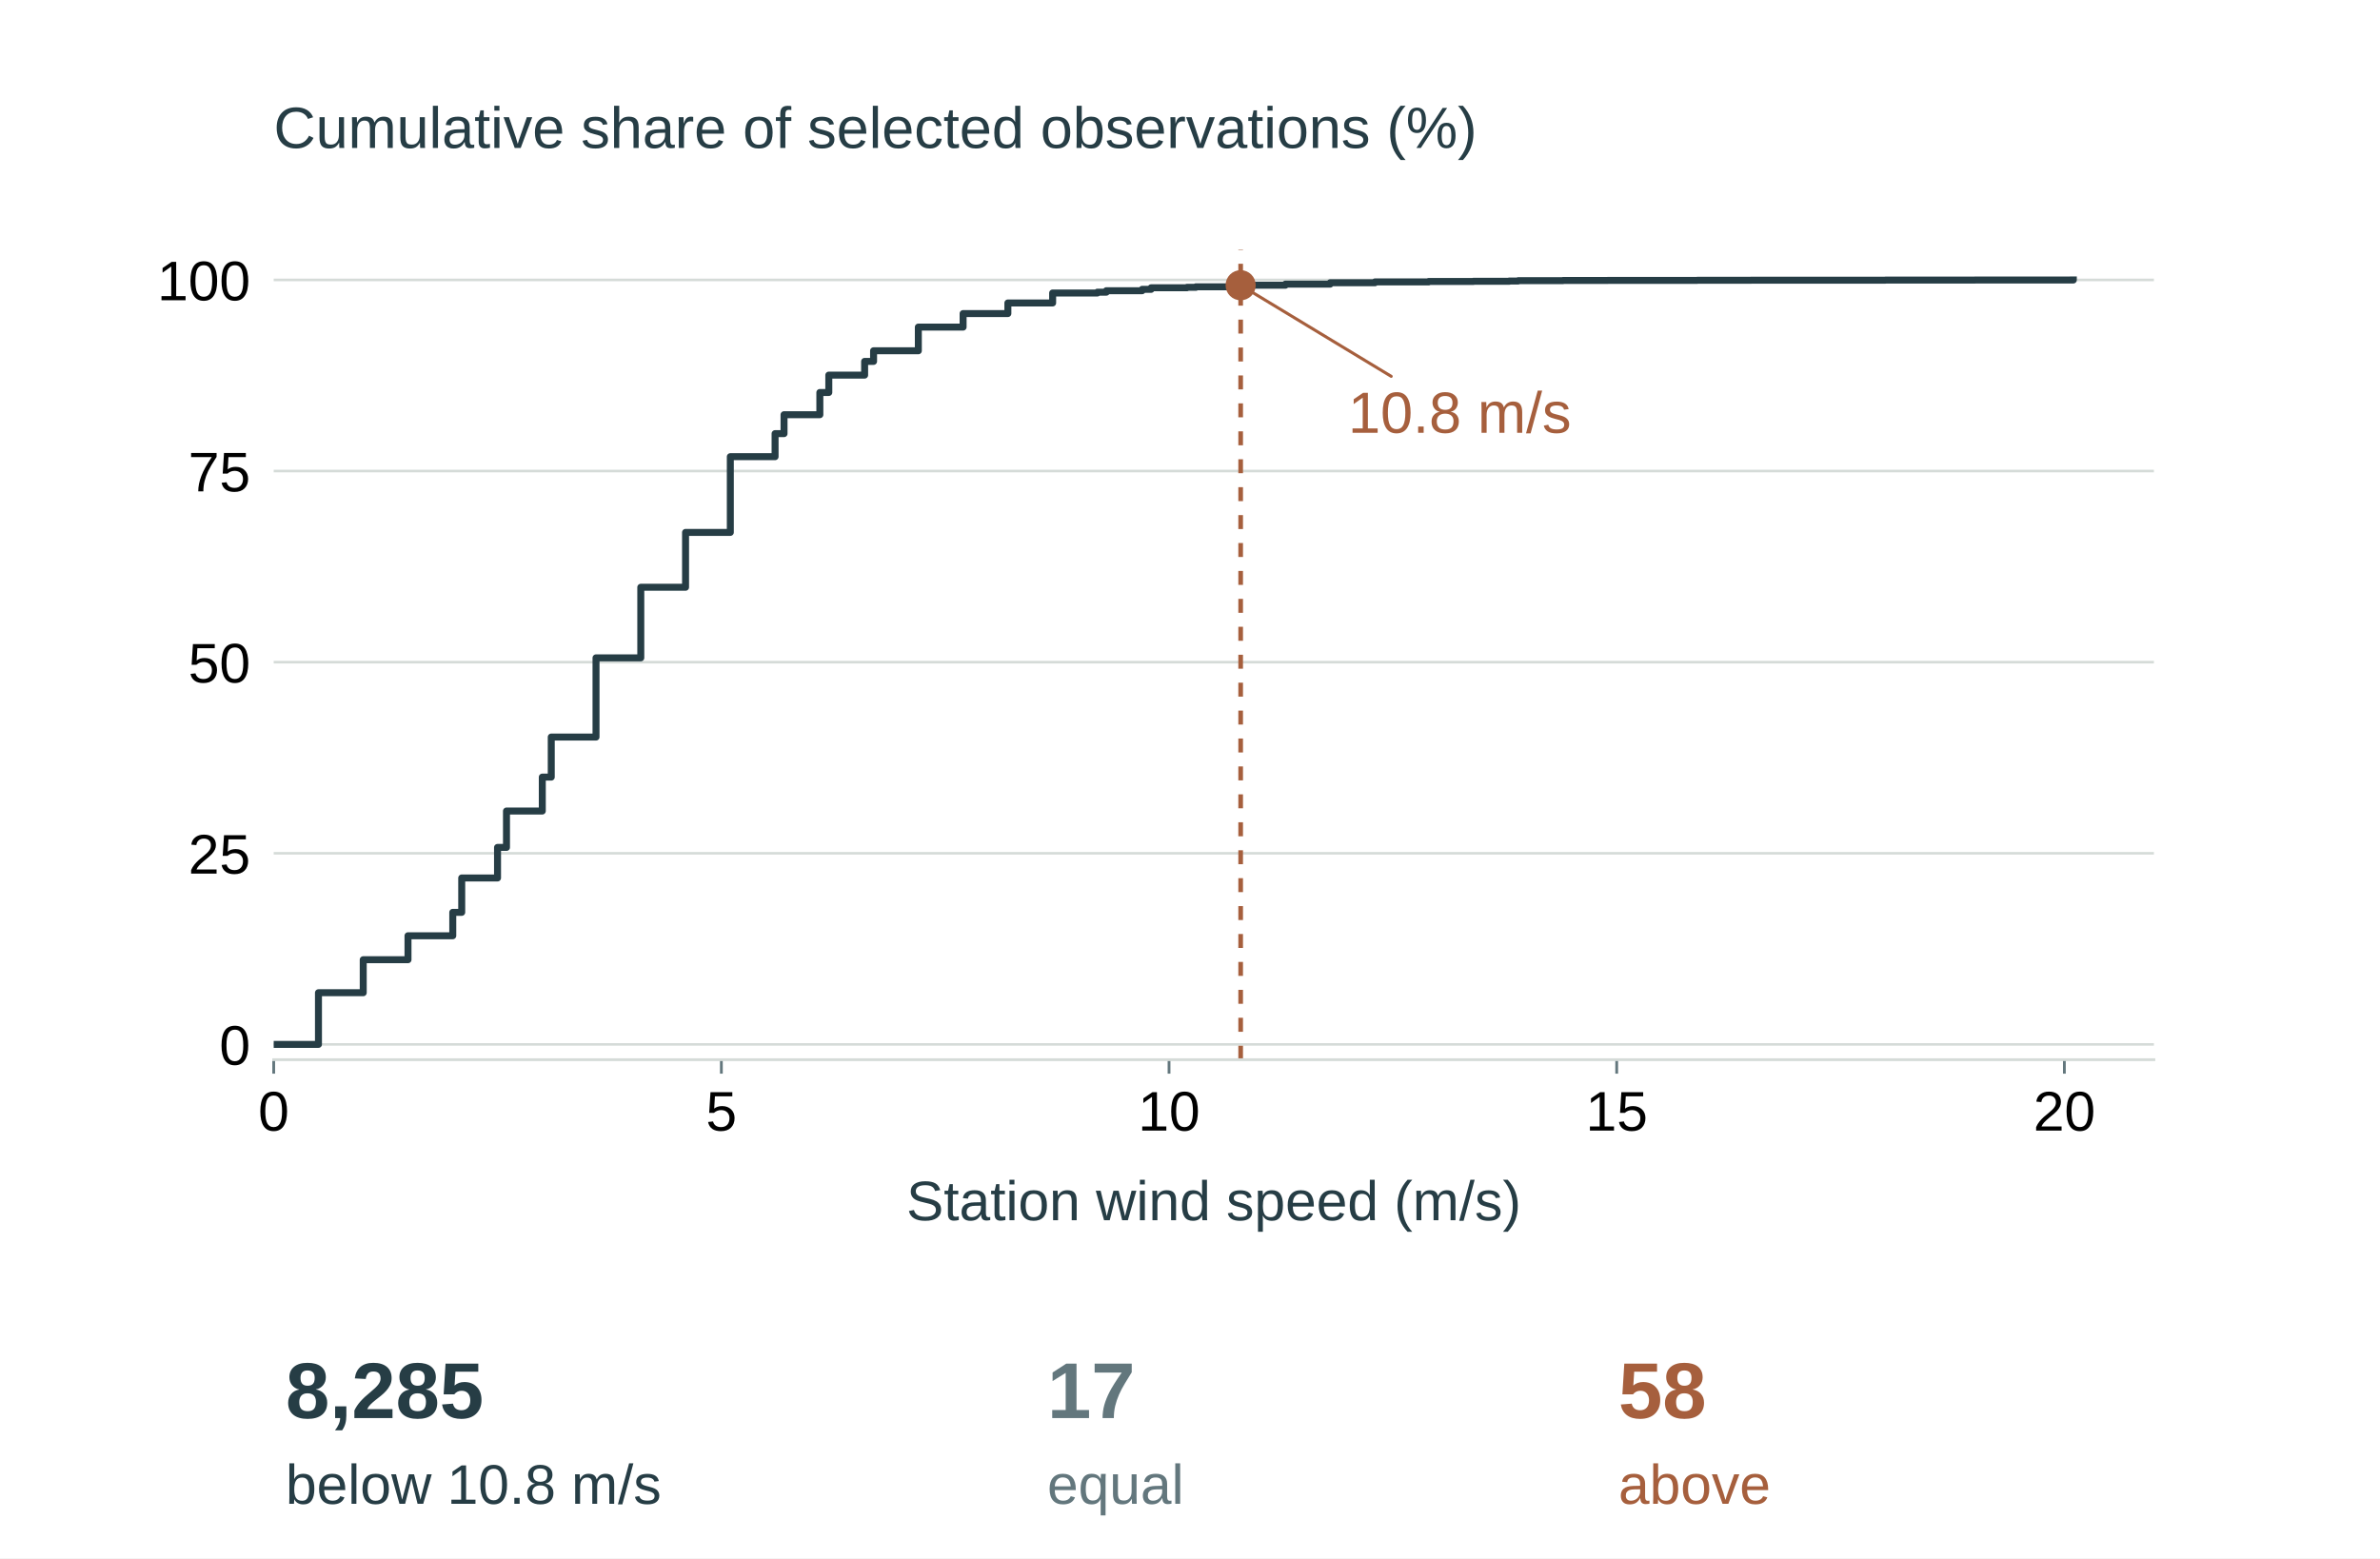
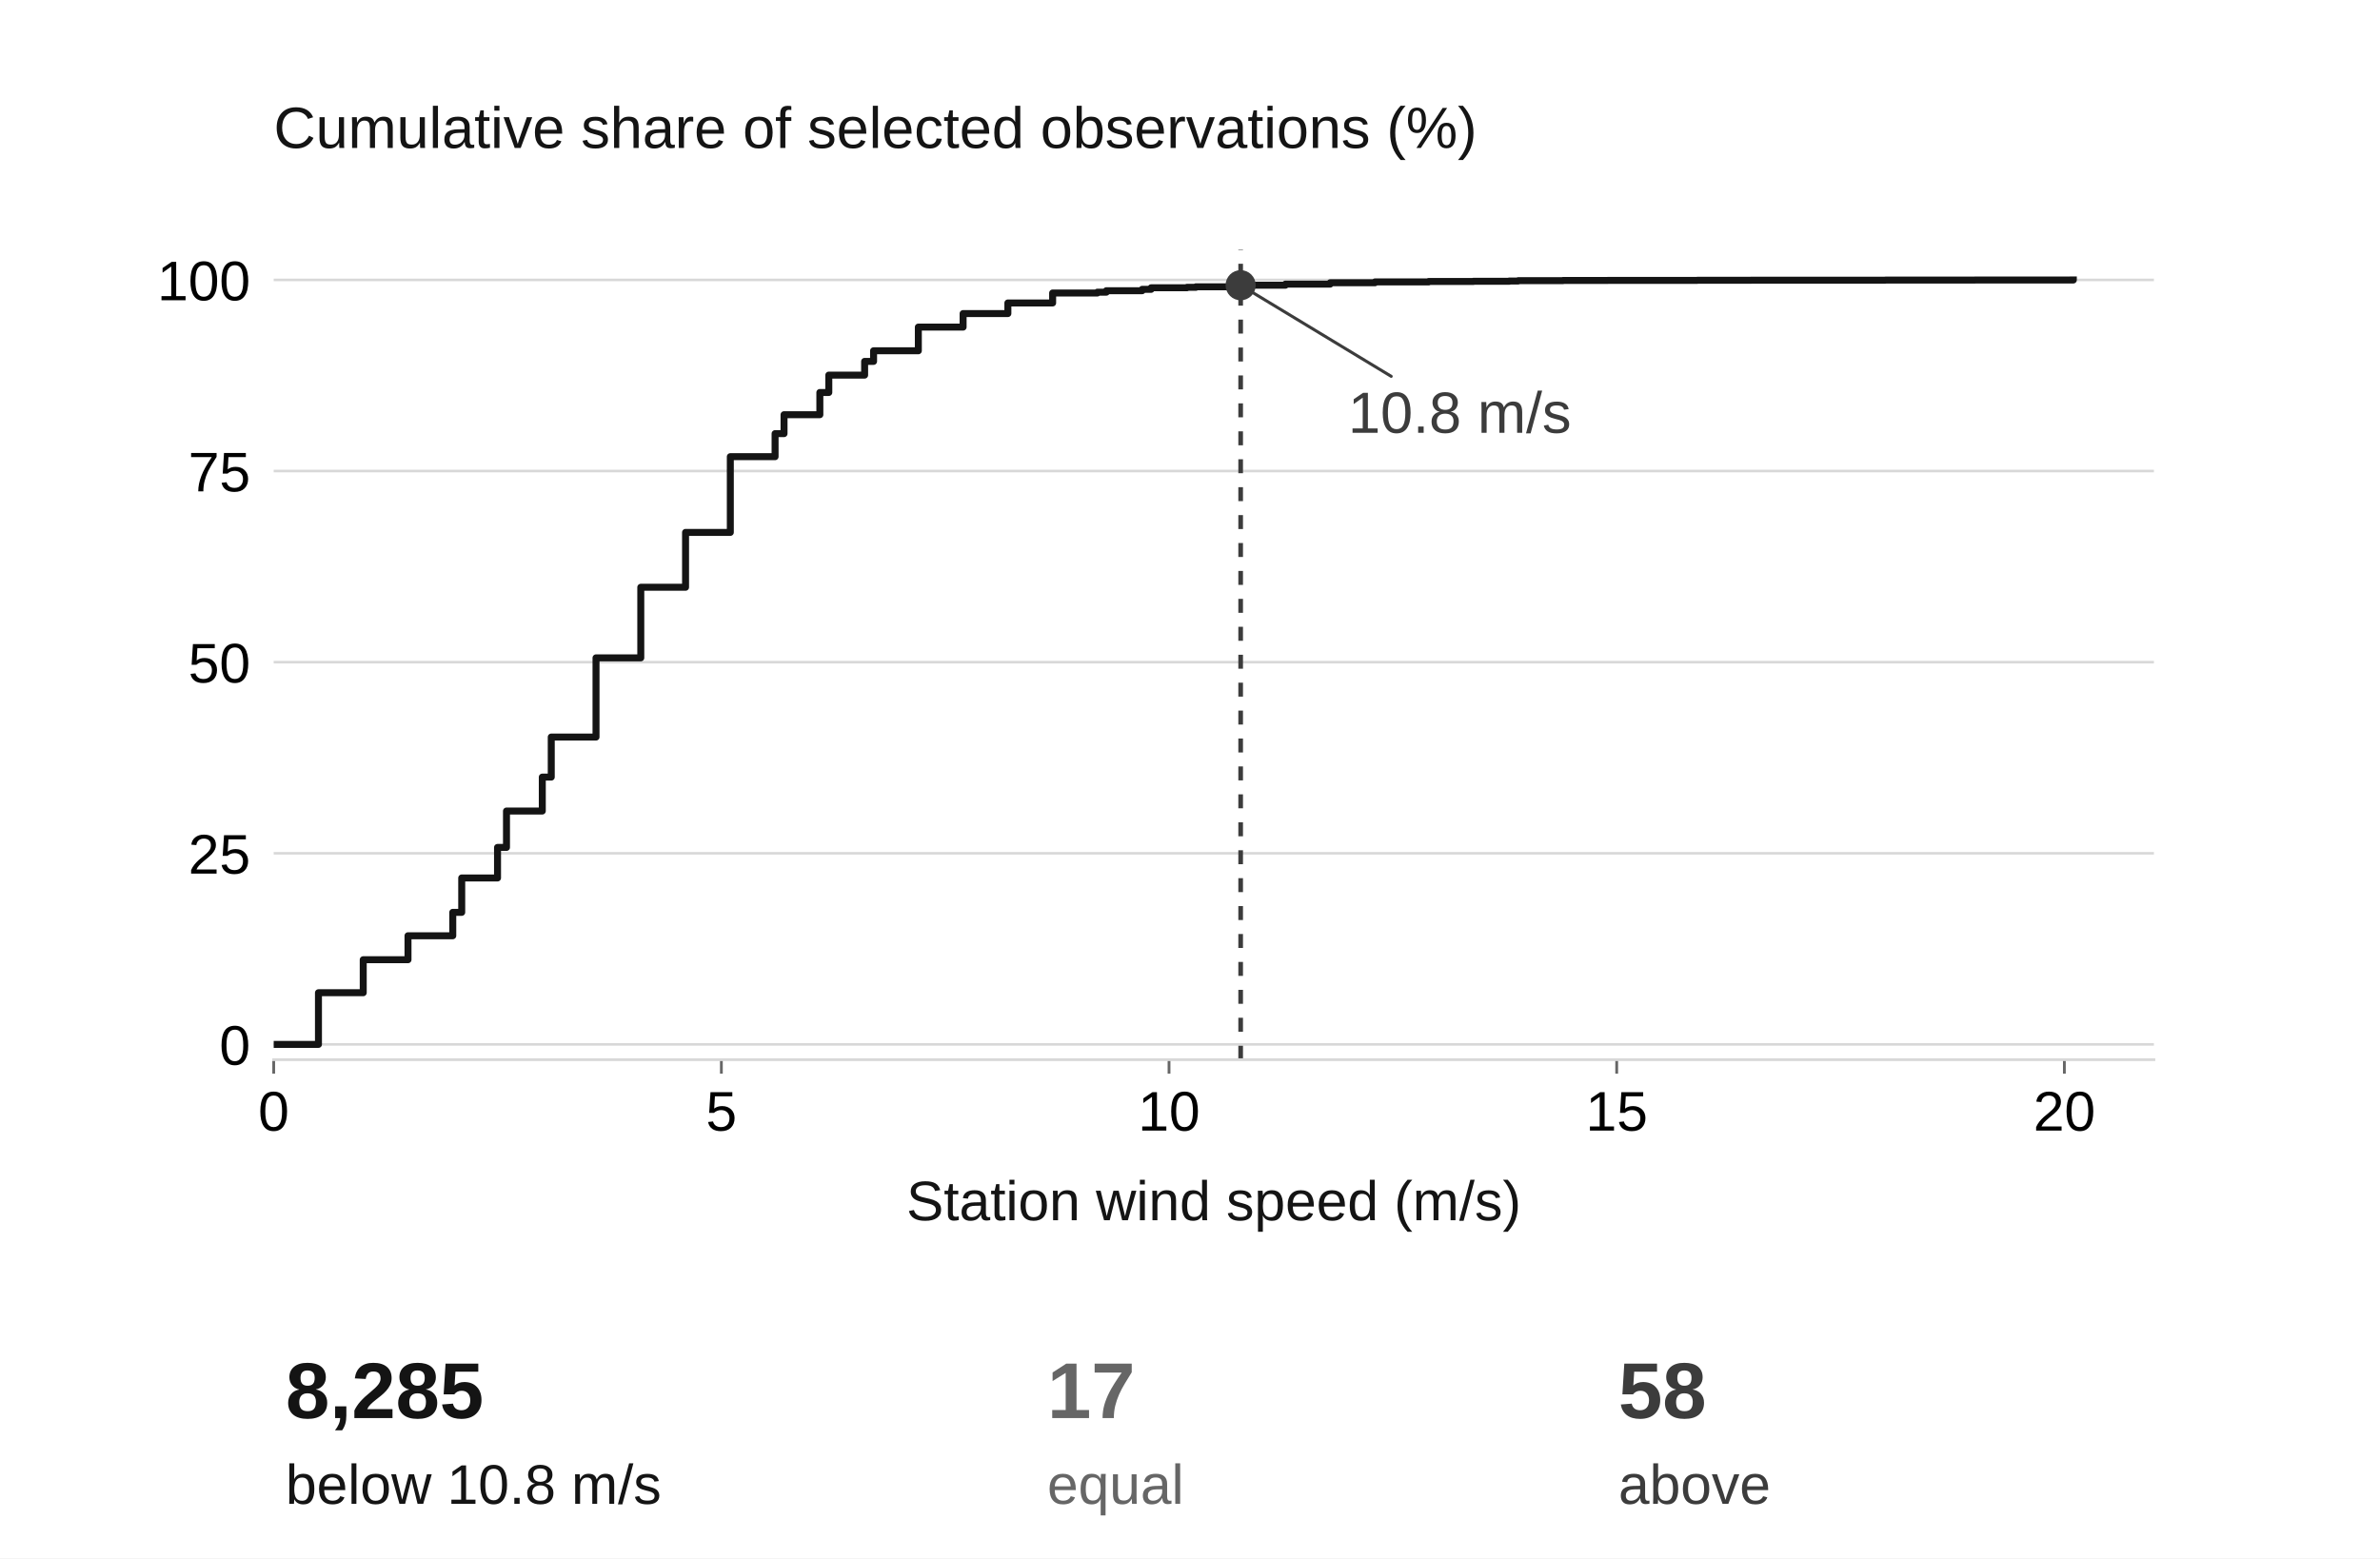
<svg xmlns="http://www.w3.org/2000/svg" xmlns:xlink="http://www.w3.org/1999/xlink" width="511.2pt" height="334.8pt" viewBox="0 0 511.2 334.8" version="1.1">
  <defs>
    <style type="text/css">*{stroke-linejoin: round; stroke-linecap: butt}</style>
  </defs>
  <g id="figure_1">
    <g id="patch_1">
      <path d="M 0 334.8  L 511.2 334.8  L 511.2 0  L 0 0  z " style="fill: #ffffff" />
    </g>
    <g id="axes_1">
      <g id="patch_2">
        <path d="M 58.788 227.664  L 462.636 227.664  L 462.636 53.568  L 58.788 53.568  z " style="fill: #ffffff" />
      </g>
      <g id="line2d_1">
-         <path d="M 58.788 224.379  L 462.636 224.379  " clip-path="url(#pc809d27969)" style="fill: none; stroke: #d5dbd8; stroke-width: 0.55; stroke-linecap: square" />
+         <path d="M 58.788 224.379  L 462.636 224.379  " clip-path="url(#pc809d27969)" style="fill: none; stroke: #d8d8d8; stroke-width: 0.55; stroke-linecap: square" />
      </g>
      <g id="line2d_2">
-         <path d="M 58.788 183.319  L 462.636 183.319  " clip-path="url(#pc809d27969)" style="fill: none; stroke: #d5dbd8; stroke-width: 0.55; stroke-linecap: square" />
+         <path d="M 58.788 183.319  L 462.636 183.319  " clip-path="url(#pc809d27969)" style="fill: none; stroke: #d8d8d8; stroke-width: 0.55; stroke-linecap: square" />
      </g>
      <g id="line2d_3">
-         <path d="M 58.788 142.258  L 462.636 142.258  " clip-path="url(#pc809d27969)" style="fill: none; stroke: #d5dbd8; stroke-width: 0.55; stroke-linecap: square" />
+         <path d="M 58.788 142.258  L 462.636 142.258  " clip-path="url(#pc809d27969)" style="fill: none; stroke: #d8d8d8; stroke-width: 0.55; stroke-linecap: square" />
      </g>
      <g id="line2d_4">
-         <path d="M 58.788 101.198  L 462.636 101.198  " clip-path="url(#pc809d27969)" style="fill: none; stroke: #d5dbd8; stroke-width: 0.55; stroke-linecap: square" />
+         <path d="M 58.788 101.198  L 462.636 101.198  " clip-path="url(#pc809d27969)" style="fill: none; stroke: #d8d8d8; stroke-width: 0.55; stroke-linecap: square" />
      </g>
      <g id="line2d_5">
-         <path d="M 58.788 60.138  L 462.636 60.138  " clip-path="url(#pc809d27969)" style="fill: none; stroke: #d5dbd8; stroke-width: 0.55; stroke-linecap: square" />
+         <path d="M 58.788 60.138  L 462.636 60.138  " clip-path="url(#pc809d27969)" style="fill: none; stroke: #d8d8d8; stroke-width: 0.55; stroke-linecap: square" />
      </g>
      <g id="matplotlib.axis_1">
        <g id="xtick_1">
          <g id="line2d_6">
            <defs>
-               <path id="m0758db635d" d="M 0 0  L 0 3  " style="stroke: #63777d; stroke-width: 0.6" />
+               <path id="m53f3a5d62a" d="M 0 0  L 0 3  " style="stroke: #666666; stroke-width: 0.6" />
            </defs>
            <g>
-               <use xlink:href="#m0758db635d" x="58.788" y="227.664" style="fill: #63777d; stroke: #63777d; stroke-width: 0.6" />
+               <use xlink:href="#m53f3a5d62a" x="58.788" y="227.664" style="fill: #666666; stroke: #666666; stroke-width: 0.6" />
            </g>
          </g>
          <g id="text_1">
            <text style="font-size: 12px; font-family: 'Arial'; text-anchor: middle" x="58.788" y="242.9" transform="rotate(-0 58.788 242.9003)">0</text>
          </g>
        </g>
        <g id="xtick_2">
          <g id="line2d_7">
            <g>
-               <use xlink:href="#m0758db635d" x="154.942" y="227.664" style="fill: #63777d; stroke: #63777d; stroke-width: 0.6" />
+               <use xlink:href="#m53f3a5d62a" x="154.942" y="227.664" style="fill: #666666; stroke: #666666; stroke-width: 0.6" />
            </g>
          </g>
          <g id="text_2">
            <text style="font-size: 12px; font-family: 'Arial'; text-anchor: middle" x="154.942" y="242.9" transform="rotate(-0 154.9423 242.9003)">5</text>
          </g>
        </g>
        <g id="xtick_3">
          <g id="line2d_8">
            <g>
-               <use xlink:href="#m0758db635d" x="251.097" y="227.664" style="fill: #63777d; stroke: #63777d; stroke-width: 0.6" />
+               <use xlink:href="#m53f3a5d62a" x="251.097" y="227.664" style="fill: #666666; stroke: #666666; stroke-width: 0.6" />
            </g>
          </g>
          <g id="text_3">
            <text style="font-size: 12px; font-family: 'Arial'; text-anchor: middle" x="251.097" y="242.9" transform="rotate(-0 251.0966 242.9003)">10</text>
          </g>
        </g>
        <g id="xtick_4">
          <g id="line2d_9">
            <g>
-               <use xlink:href="#m0758db635d" x="347.251" y="227.664" style="fill: #63777d; stroke: #63777d; stroke-width: 0.6" />
+               <use xlink:href="#m53f3a5d62a" x="347.251" y="227.664" style="fill: #666666; stroke: #666666; stroke-width: 0.6" />
            </g>
          </g>
          <g id="text_4">
            <text style="font-size: 12px; font-family: 'Arial'; text-anchor: middle" x="347.251" y="242.9" transform="rotate(-0 347.2509 242.9003)">15</text>
          </g>
        </g>
        <g id="xtick_5">
          <g id="line2d_10">
            <g>
-               <use xlink:href="#m0758db635d" x="443.405" y="227.664" style="fill: #63777d; stroke: #63777d; stroke-width: 0.6" />
+               <use xlink:href="#m53f3a5d62a" x="443.405" y="227.664" style="fill: #666666; stroke: #666666; stroke-width: 0.6" />
            </g>
          </g>
          <g id="text_5">
            <text style="font-size: 12px; font-family: 'Arial'; text-anchor: middle" x="443.405" y="242.9" transform="rotate(-0 443.4051 242.9003)">20</text>
          </g>
        </g>
        <g id="text_6">
-           <text style="font-size: 12px; font-family: 'Arial'; text-anchor: middle; fill: #263d45" x="260.712" y="262.162" transform="rotate(-0 260.712 262.162)">Station wind speed (m/s)</text>
+           <text style="font-size: 12px; font-family: 'Arial'; text-anchor: middle; fill: #141414" x="260.712" y="262.162" transform="rotate(-0 260.712 262.162)">Station wind speed (m/s)</text>
        </g>
      </g>
      <g id="matplotlib.axis_2">
        <g id="ytick_1">
          <g id="line2d_11" />
          <g id="text_7">
            <text style="font-size: 12px; font-family: 'Arial'; text-anchor: end" x="53.788" y="228.747" transform="rotate(-0 53.788 228.7473)">0</text>
          </g>
        </g>
        <g id="ytick_2">
          <g id="line2d_12" />
          <g id="text_8">
            <text style="font-size: 12px; font-family: 'Arial'; text-anchor: end" x="53.788" y="187.687" transform="rotate(-0 53.788 187.687)">25</text>
          </g>
        </g>
        <g id="ytick_3">
          <g id="line2d_13" />
          <g id="text_9">
            <text style="font-size: 12px; font-family: 'Arial'; text-anchor: end" x="53.788" y="146.627" transform="rotate(-0 53.788 146.6266)">50</text>
          </g>
        </g>
        <g id="ytick_4">
          <g id="line2d_14" />
          <g id="text_10">
            <text style="font-size: 12px; font-family: 'Arial'; text-anchor: end" x="53.788" y="105.566" transform="rotate(-0 53.788 105.5662)">75</text>
          </g>
        </g>
        <g id="ytick_5">
          <g id="line2d_15" />
          <g id="text_11">
            <text style="font-size: 12px; font-family: 'Arial'; text-anchor: end" x="53.788" y="64.506" transform="rotate(-0 53.788 64.50582)">100</text>
          </g>
        </g>
      </g>
      <g id="line2d_16">
-         <path d="M 58.788 224.379  L 68.403 224.379  L 68.403 213.279  L 78.019 213.279  L 78.019 206.187  L 87.634 206.187  L 87.634 201.04  L 97.25 201.04  L 97.25 196.01  L 99.173 196.01  L 99.173 188.623  L 106.865 188.623  L 106.865 182.061  L 108.788 182.061  L 108.788 174.242  L 116.481 174.242  L 116.481 166.954  L 118.404 166.954  L 118.404 158.349  L 128.019 158.349  L 128.019 141.335  L 137.635 141.335  L 137.635 126.168  L 147.25 126.168  L 147.25 114.381  L 156.865 114.381  L 156.865 98.114  L 166.481 98.114  L 166.481 93.163  L 168.404 93.163  L 168.404 89.096  L 176.096 89.096  L 176.096 84.322  L 178.019 84.322  L 178.019 80.589  L 185.712 80.589  L 185.712 77.642  L 187.635 77.642  L 187.635 75.363  L 197.25 75.363  L 197.25 70.275  L 206.866 70.275  L 206.866 67.367  L 216.481 67.367  L 216.481 65.088  L 226.096 65.088  L 226.096 62.947  L 235.712 62.947  L 235.712 62.77  L 237.635 62.77  L 237.635 62.456  L 245.327 62.456  L 245.327 62.161  L 247.25 62.161  L 247.25 61.827  L 254.943 61.827  L 254.943 61.729  L 256.866 61.729  L 256.866 61.611  L 266.481 61.611  L 266.481 61.277  L 276.097 61.277  L 276.097 61.041  L 285.712 61.041  L 285.712 60.747  L 295.328 60.747  L 295.328 60.57  L 306.866 60.57  L 306.866 60.472  L 316.481 60.472  L 316.481 60.432  L 324.174 60.432  L 324.174 60.373  L 326.097 60.373  L 326.097 60.295  L 335.712 60.295  L 335.712 60.256  L 345.328 60.256  L 345.328 60.236  L 364.559 60.236  L 364.559 60.216  L 376.097 60.216  L 376.097 60.197  L 404.943 60.197  L 404.943 60.177  L 424.174 60.177  L 424.174 60.157  L 445.328 60.157  L 445.328 60.138  " clip-path="url(#pc809d27969)" style="fill: none; stroke: #263d45; stroke-width: 1.5; stroke-linecap: square" />
+         <path d="M 58.788 224.379  L 68.403 224.379  L 68.403 213.279  L 78.019 213.279  L 78.019 206.187  L 87.634 206.187  L 87.634 201.04  L 97.25 201.04  L 97.25 196.01  L 99.173 196.01  L 99.173 188.623  L 106.865 188.623  L 106.865 182.061  L 108.788 182.061  L 108.788 174.242  L 116.481 174.242  L 116.481 166.954  L 118.404 166.954  L 118.404 158.349  L 128.019 158.349  L 128.019 141.335  L 137.635 141.335  L 137.635 126.168  L 147.25 126.168  L 147.25 114.381  L 156.865 114.381  L 156.865 98.114  L 166.481 98.114  L 166.481 93.163  L 168.404 93.163  L 168.404 89.096  L 176.096 89.096  L 176.096 84.322  L 178.019 84.322  L 178.019 80.589  L 185.712 80.589  L 185.712 77.642  L 187.635 77.642  L 187.635 75.363  L 197.25 75.363  L 197.25 70.275  L 206.866 70.275  L 206.866 67.367  L 216.481 67.367  L 216.481 65.088  L 226.096 65.088  L 226.096 62.947  L 235.712 62.947  L 235.712 62.77  L 237.635 62.77  L 237.635 62.456  L 245.327 62.456  L 245.327 62.161  L 247.25 62.161  L 247.25 61.827  L 254.943 61.827  L 254.943 61.729  L 256.866 61.729  L 256.866 61.611  L 266.481 61.611  L 266.481 61.277  L 276.097 61.277  L 276.097 61.041  L 285.712 61.041  L 285.712 60.747  L 295.328 60.747  L 295.328 60.57  L 306.866 60.57  L 306.866 60.472  L 316.481 60.472  L 316.481 60.432  L 324.174 60.432  L 324.174 60.373  L 326.097 60.373  L 326.097 60.295  L 335.712 60.295  L 335.712 60.256  L 345.328 60.256  L 345.328 60.236  L 364.559 60.236  L 364.559 60.216  L 376.097 60.216  L 376.097 60.197  L 404.943 60.197  L 404.943 60.177  L 424.174 60.177  L 424.174 60.157  L 445.328 60.157  L 445.328 60.138  " clip-path="url(#pc809d27969)" style="fill: none; stroke: #141414; stroke-width: 1.5; stroke-linecap: square" />
      </g>
      <g id="line2d_17">
-         <path d="M 266.481 227.664  L 266.481 53.568  " clip-path="url(#pc809d27969)" style="fill: none; stroke-dasharray: 3,3; stroke-dashoffset: 0; stroke: #a65f3d" />
+         <path d="M 266.481 227.664  L 266.481 53.568  " clip-path="url(#pc809d27969)" style="fill: none; stroke-dasharray: 3,3; stroke-dashoffset: 0; stroke: #3c3c3c" />
      </g>
      <g id="patch_3">
-         <path d="M 58.788 227.664  L 462.636 227.664  " style="fill: none; stroke: #d5dbd8; stroke-width: 0.6; stroke-linejoin: miter; stroke-linecap: square" />
+         <path d="M 58.788 227.664  L 462.636 227.664  " style="fill: none; stroke: #d8d8d8; stroke-width: 0.6; stroke-linejoin: miter; stroke-linecap: square" />
      </g>
      <g id="PathCollection_1">
        <defs>
-           <path id="m24b22e592c" d="M 0 2.739  C 0.726 2.739 1.423 2.45 1.936 1.936  C 2.45 1.423 2.739 0.726 2.739 0  C 2.739 -0.726 2.45 -1.423 1.936 -1.936  C 1.423 -2.45 0.726 -2.739 0 -2.739  C -0.726 -2.739 -1.423 -2.45 -1.936 -1.936  C -2.45 -1.423 -2.739 -0.726 -2.739 0  C -2.739 0.726 -2.45 1.423 -1.936 1.936  C -1.423 2.45 -0.726 2.739 0 2.739  z " style="stroke: #a65f3d" />
+           <path id="m8c0cfbfbf0" d="M 0 2.739  C 0.726 2.739 1.423 2.45 1.936 1.936  C 2.45 1.423 2.739 0.726 2.739 0  C 2.739 -0.726 2.45 -1.423 1.936 -1.936  C 1.423 -2.45 0.726 -2.739 0 -2.739  C -0.726 -2.739 -1.423 -2.45 -1.936 -1.936  C -2.45 -1.423 -2.739 -0.726 -2.739 0  C -2.739 0.726 -2.45 1.423 -1.936 1.936  C -1.423 2.45 -0.726 2.739 0 2.739  z " style="stroke: #3c3c3c" />
        </defs>
        <g clip-path="url(#pc809d27969)">
-           <use xlink:href="#m24b22e592c" x="266.481" y="61.277" style="fill: #a65f3d; stroke: #a65f3d" />
+           <use xlink:href="#m8c0cfbfbf0" x="266.481" y="61.277" style="fill: #3c3c3c; stroke: #3c3c3c" />
        </g>
      </g>
      <g id="patch_4">
-         <path d="M 298.818 80.853  Q 283.504 71.587 268.19 62.322  " style="fill: none; stroke: #a65f3d; stroke-width: 0.65; stroke-linecap: round" />
+         <path d="M 298.818 80.853  Q 283.504 71.587 268.19 62.322  " style="fill: none; stroke: #3c3c3c; stroke-width: 0.65; stroke-linecap: round" />
      </g>
      <g id="text_12">
-         <text style="font-size: 12.5px; font-family: 'Arial'; text-anchor: start; fill: #a65f3d" x="289.558" y="92.986" transform="rotate(-0 289.5583 92.98596)">10.8 m/s</text>
+         <text style="font-size: 12.5px; font-family: 'Arial'; text-anchor: start; fill: #3c3c3c" x="289.558" y="92.986" transform="rotate(-0 289.5583 92.98596)">10.8 m/s</text>
      </g>
      <g id="text_13">
-         <text style="font-size: 12.5px; font-family: 'Arial'; text-anchor: start; fill: #263d45" x="58.788" y="31.787" transform="rotate(-0 58.788 31.78658)">Cumulative share of selected observations (%)</text>
+         <text style="font-size: 12.5px; font-family: 'Arial'; text-anchor: start; fill: #141414" x="58.788" y="31.787" transform="rotate(-0 58.788 31.78658)">Cumulative share of selected observations (%)</text>
      </g>
    </g>
    <g id="text_14">
-       <text style="font-weight: 700; font-size: 17px; font-family: 'Arial'; text-anchor: start; fill: #263d45" x="61.344" y="304.668" transform="rotate(-0 61.344 304.668)">8,285</text>
+       <text style="font-weight: 700; font-size: 17px; font-family: 'Arial'; text-anchor: start; fill: #141414" x="61.344" y="304.668" transform="rotate(-0 61.344 304.668)">8,285</text>
    </g>
    <g id="text_15">
-       <text style="font-size: 12px; font-family: 'Arial'; text-anchor: start; fill: #263d45" x="61.344" y="323.082" transform="rotate(-0 61.344 323.082)">below 10.8 m/s</text>
+       <text style="font-size: 12px; font-family: 'Arial'; text-anchor: start; fill: #141414" x="61.344" y="323.082" transform="rotate(-0 61.344 323.082)">below 10.8 m/s</text>
    </g>
    <g id="text_16">
-       <text style="font-weight: 700; font-size: 17px; font-family: 'Arial'; text-anchor: start; fill: #63777d" x="224.928" y="304.668" transform="rotate(-0 224.928 304.668)">17</text>
+       <text style="font-weight: 700; font-size: 17px; font-family: 'Arial'; text-anchor: start; fill: #666666" x="224.928" y="304.668" transform="rotate(-0 224.928 304.668)">17</text>
    </g>
    <g id="text_17">
-       <text style="font-size: 12px; font-family: 'Arial'; text-anchor: start; fill: #63777d" x="224.928" y="323.082" transform="rotate(-0 224.928 323.082)">equal</text>
+       <text style="font-size: 12px; font-family: 'Arial'; text-anchor: start; fill: #666666" x="224.928" y="323.082" transform="rotate(-0 224.928 323.082)">equal</text>
    </g>
    <g id="text_18">
-       <text style="font-weight: 700; font-size: 17px; font-family: 'Arial'; text-anchor: start; fill: #a65f3d" x="347.616" y="304.668" transform="rotate(-0 347.616 304.668)">58</text>
+       <text style="font-weight: 700; font-size: 17px; font-family: 'Arial'; text-anchor: start; fill: #3c3c3c" x="347.616" y="304.668" transform="rotate(-0 347.616 304.668)">58</text>
    </g>
    <g id="text_19">
-       <text style="font-size: 12px; font-family: 'Arial'; text-anchor: start; fill: #a65f3d" x="347.616" y="323.082" transform="rotate(-0 347.616 323.082)">above</text>
+       <text style="font-size: 12px; font-family: 'Arial'; text-anchor: start; fill: #3c3c3c" x="347.616" y="323.082" transform="rotate(-0 347.616 323.082)">above</text>
    </g>
  </g>
  <defs>
    <clipPath id="pc809d27969">
      <rect x="58.788" y="53.568" width="403.848" height="174.096" />
    </clipPath>
  </defs>
</svg>
